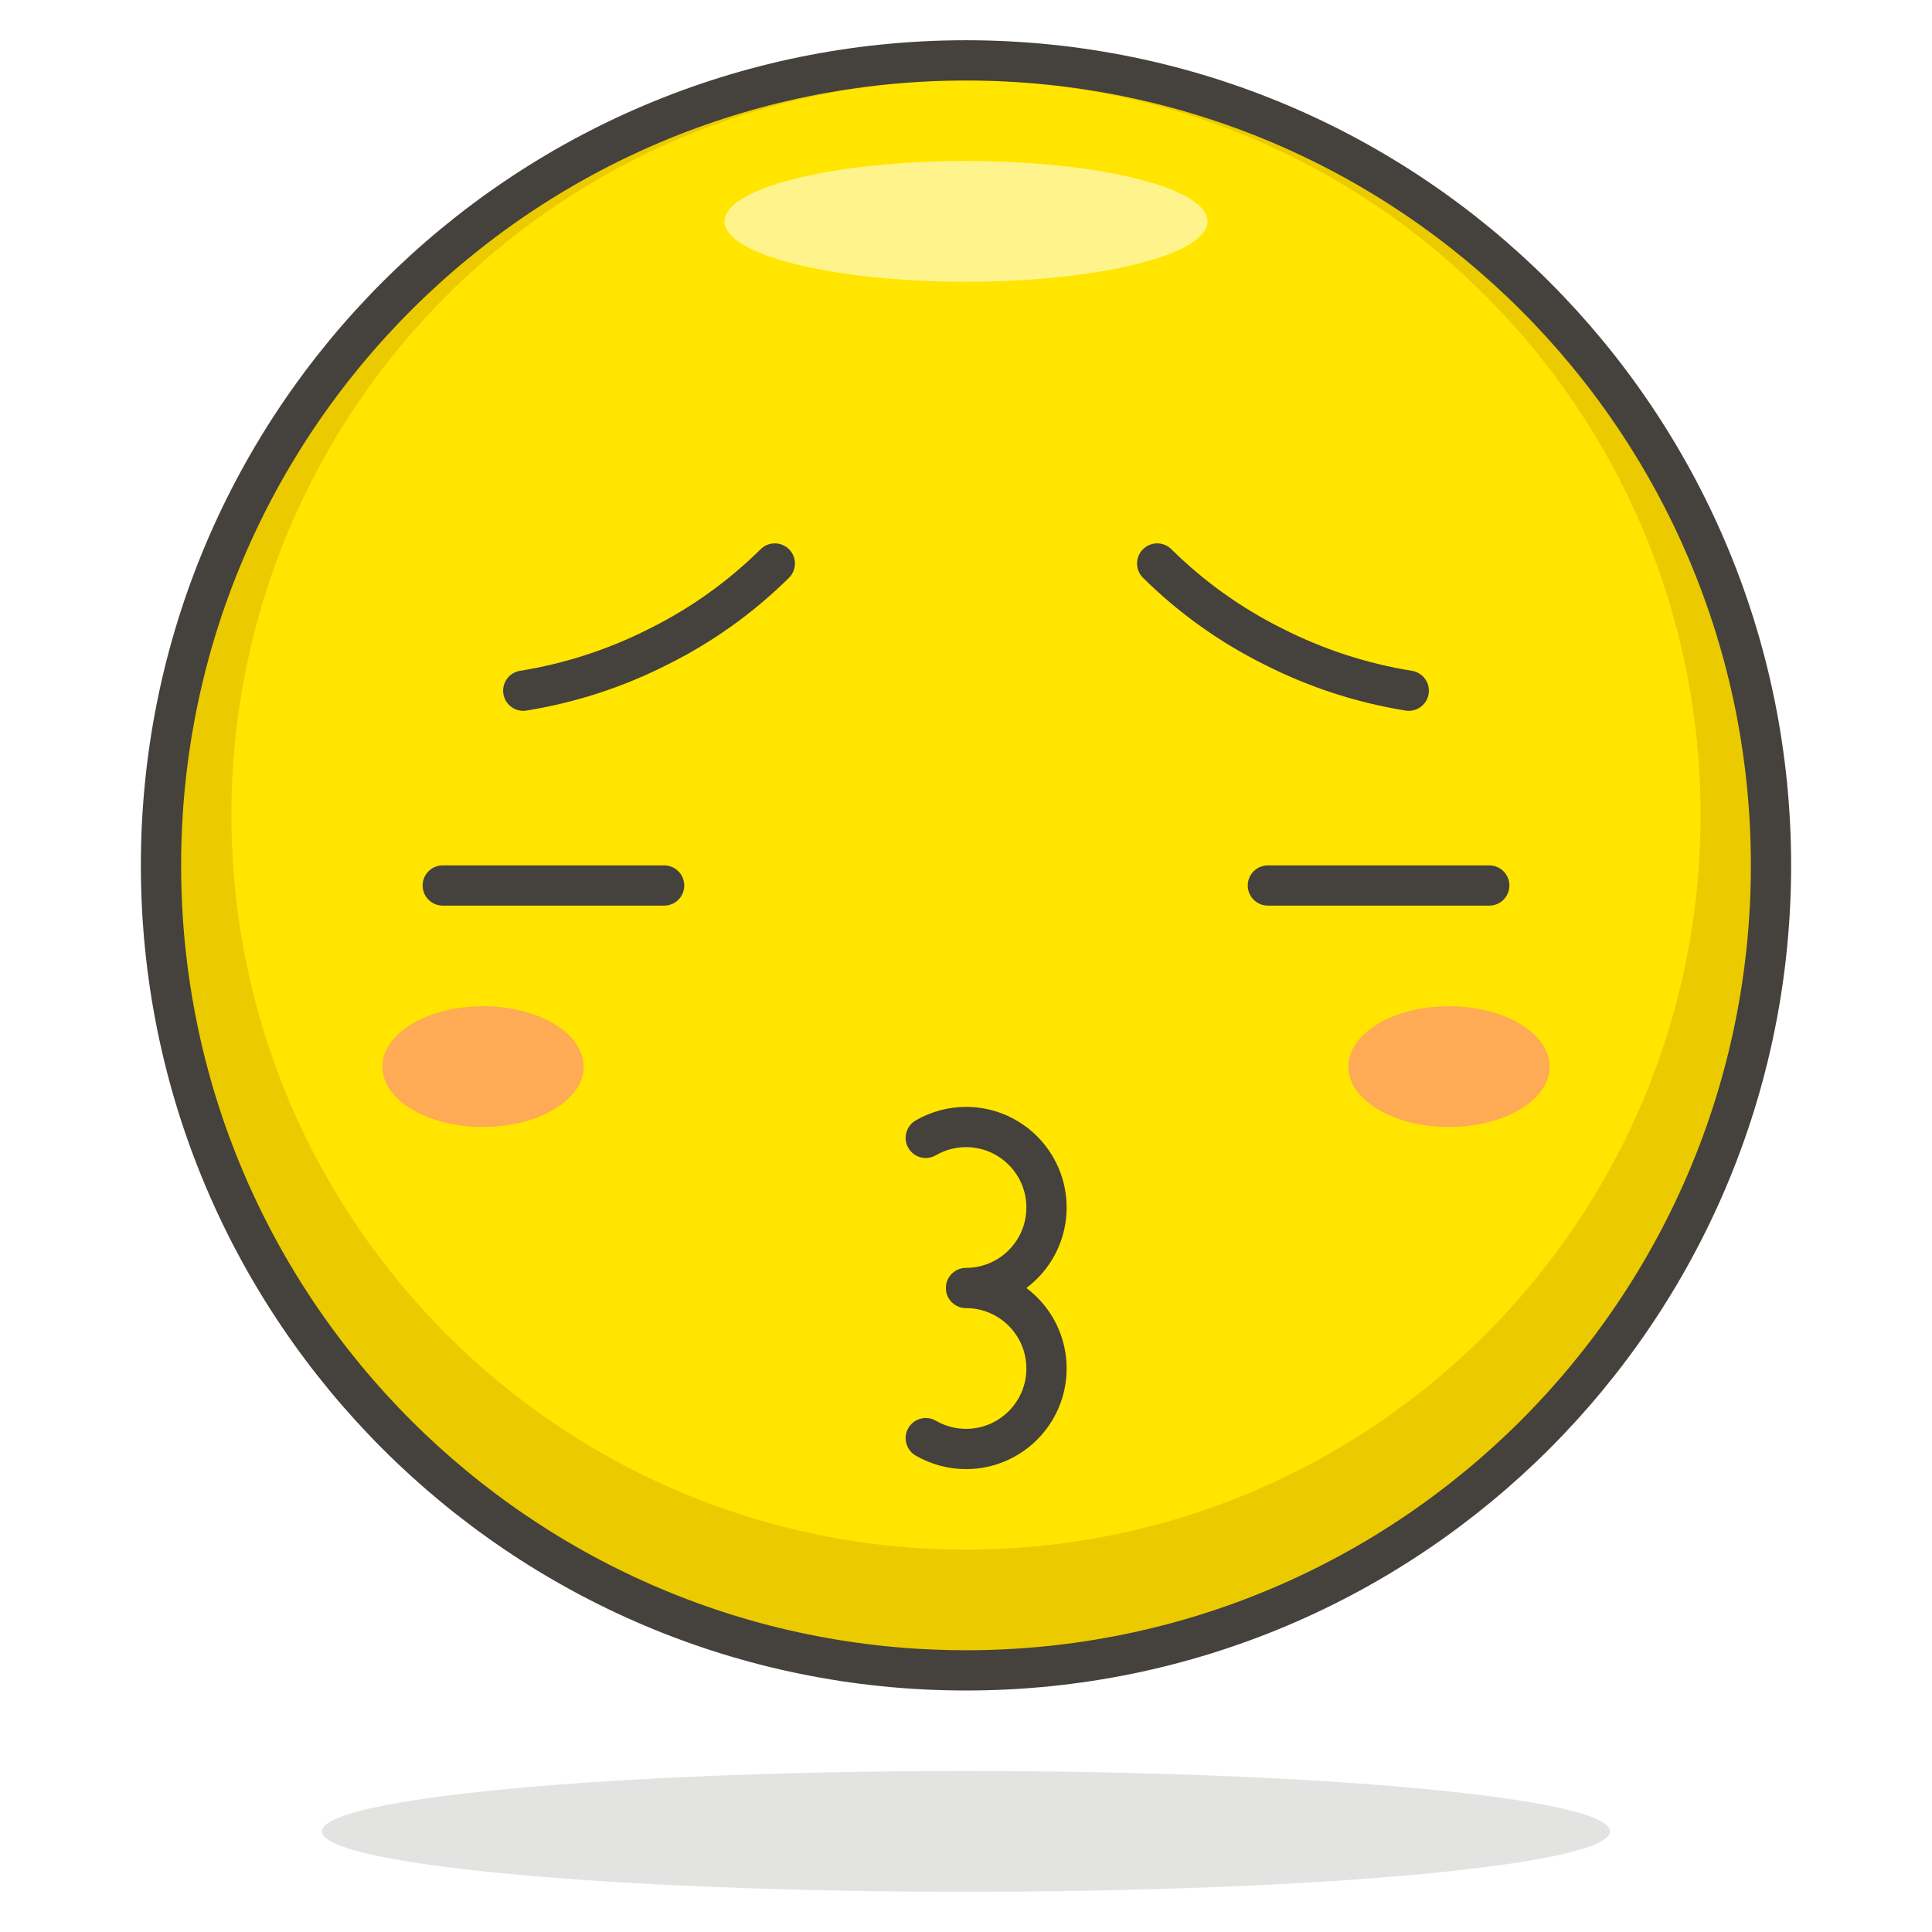
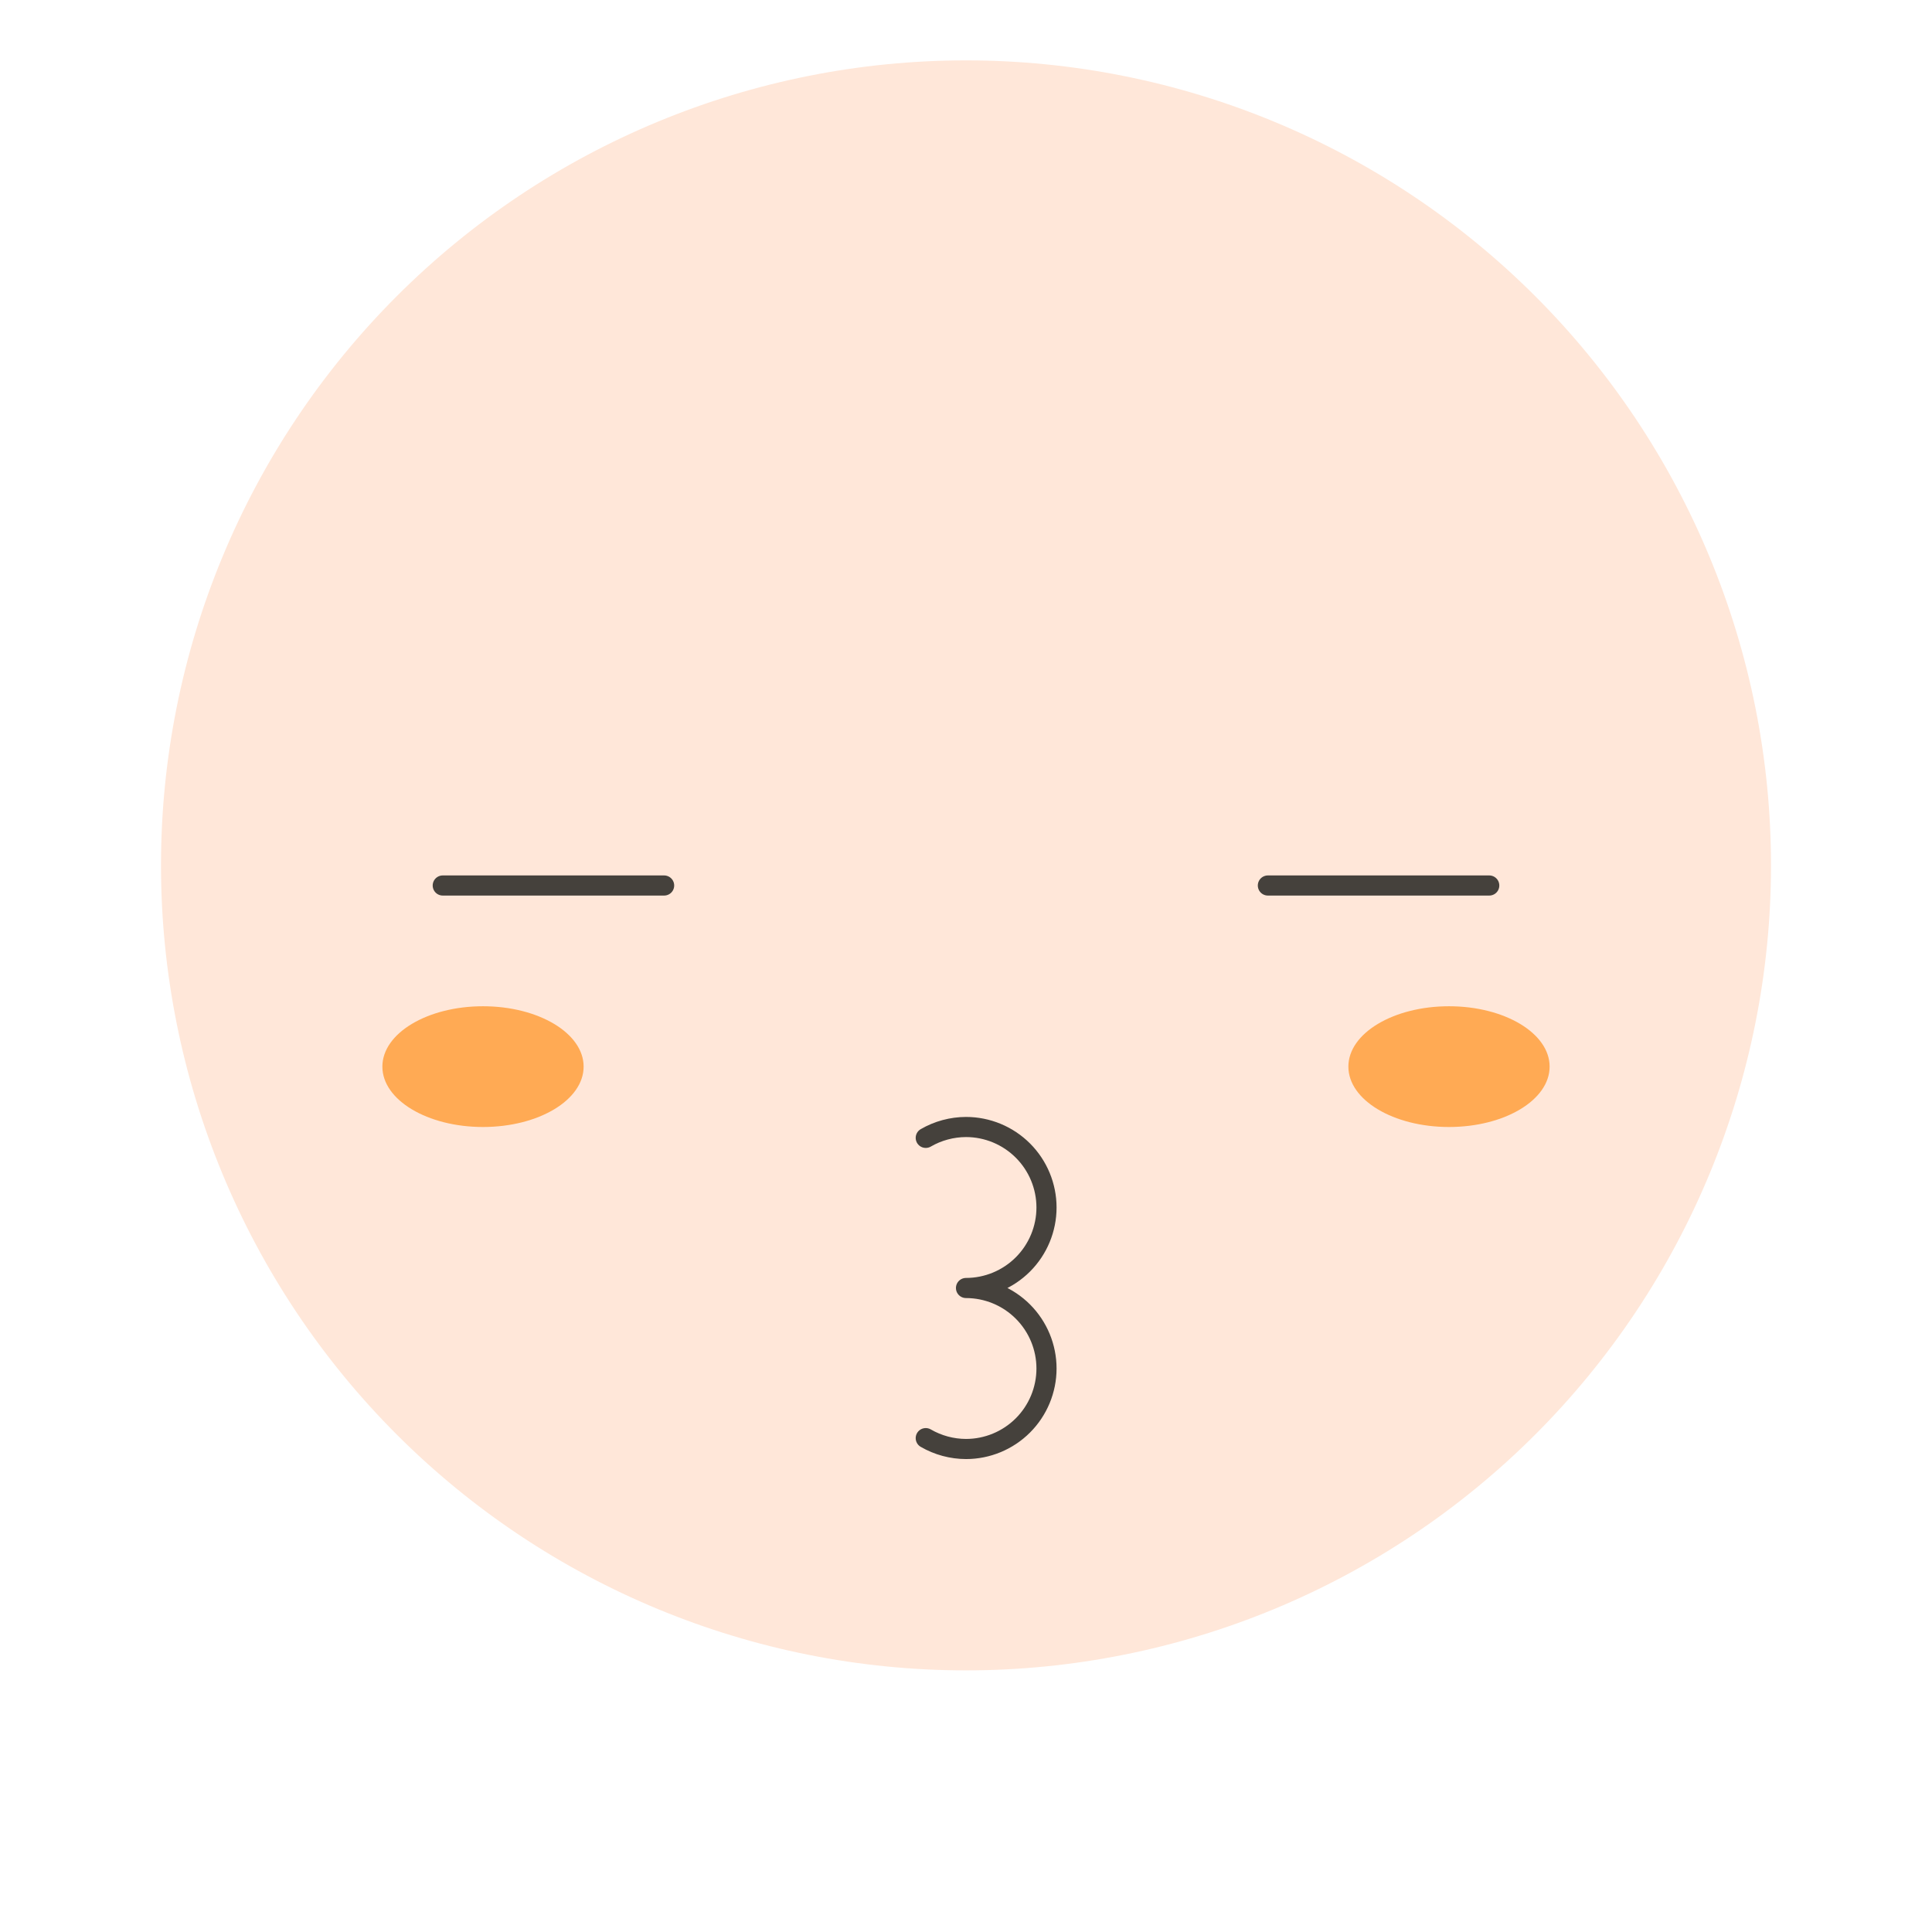
- <svg xmlns="http://www.w3.org/2000/svg" viewBox="0 0 48 48">
-   <path d="M4 21.5a20 20 0 1 0 40 0 20 20 0 1 0 -40 0Z" fill="#ffe500" stroke-width="1" />
-   <path d="M24 1.5a20 20 0 1 0 20 20 20 20 0 0 0 -20 -20Zm0 37a18.25 18.25 0 1 1 18.25 -18.25A18.25 18.25 0 0 1 24 38.5Z" fill="#ebcb00" stroke-width="1" />
-   <path d="M18 5.5a6 1.5 0 1 0 12 0 6 1.5 0 1 0 -12 0Z" fill="#fff48c" stroke-width="1" />
-   <path d="M8 45.5a16 1.5 0 1 0 32 0 16 1.5 0 1 0 -32 0Z" fill="#45413c" opacity=".15" stroke-width="1" />
-   <path d="M4 21.5a20 20 0 1 0 40 0 20 20 0 1 0 -40 0Z" fill="none" stroke="#45413c" stroke-linecap="round" stroke-linejoin="round" stroke-width="1" />
-   <path d="M23 28.27a2 2 0 0 1 1 -0.27 2 2 0 1 1 0 4 2 2 0 1 1 0 4 2 2 0 0 1 -1 -0.27" fill="none" stroke="#45413c" stroke-linecap="round" stroke-linejoin="round" stroke-width="1" />
-   <path d="M16.5 22 11 22" fill="none" stroke="#45413c" stroke-linecap="round" stroke-linejoin="round" stroke-width="1" />
-   <path d="M9.5 26.5c0 0.83 1.12 1.5 2.5 1.5s2.5 -0.67 2.5 -1.5S13.38 25 12 25s-2.5 0.67 -2.5 1.5Z" fill="#ffaa54" stroke-width="1" />
-   <path d="M13 17.16a11.43 11.43 0 0 0 3.37 -1.1A11.18 11.18 0 0 0 19.25 14" fill="none" stroke="#45413c" stroke-linecap="round" stroke-linejoin="round" stroke-width="1" />
-   <path d="m31.5 22 5.5 0" fill="none" stroke="#45413c" stroke-linecap="round" stroke-linejoin="round" stroke-width="1" />
-   <path d="M38.5 26.5c0 0.83 -1.12 1.5 -2.5 1.5s-2.5 -0.67 -2.5 -1.5S34.62 25 36 25s2.5 0.67 2.5 1.5Z" fill="#ffaa54" stroke-width="1" />
-   <path d="M35 17.16a11.43 11.43 0 0 1 -3.37 -1.1A11.18 11.18 0 0 1 28.75 14" fill="none" stroke="#45413c" stroke-linecap="round" stroke-linejoin="round" stroke-width="1" />
+ <svg xmlns="http://www.w3.org/2000/svg" width="48" height="48" viewBox="0 0 48 48" fill="none">
+   <path d="M4 21.5C4 26.804 6.107 31.891 9.858 35.642C13.609 39.393 18.696 41.5 24 41.5C29.304 41.5 34.391 39.393 38.142 35.642C41.893 31.891 44 26.804 44 21.5C44 16.196 41.893 11.109 38.142 7.358C34.391 3.607 29.304 1.5 24 1.5C18.696 1.5 13.609 3.607 9.858 7.358C6.107 11.109 4 16.196 4 21.5Z" fill="#FFE7D9" />
+   <path d="M23 28.27C23.304 28.094 23.649 28.001 24 28C24.53 28 25.039 28.211 25.414 28.586C25.789 28.961 26 29.47 26 30C26 30.53 25.789 31.039 25.414 31.414C25.039 31.789 24.53 32 24 32C24.53 32 25.039 32.211 25.414 32.586C25.789 32.961 26 33.47 26 34C26 34.53 25.789 35.039 25.414 35.414C25.039 35.789 24.53 36 24 36C23.649 35.999 23.304 35.906 23 35.73" stroke="#45413C" stroke-width="0.5" stroke-linecap="round" stroke-linejoin="round" />
+   <path d="M16.5 22H11" stroke="#45413C" stroke-width="0.5" stroke-linecap="round" stroke-linejoin="round" />
+   <path d="M9.5 26.5C9.5 27.33 10.62 28 12 28C13.38 28 14.5 27.33 14.5 26.5C14.5 25.67 13.38 25 12 25C10.62 25 9.5 25.67 9.5 26.5Z" fill="#FFAA54" />
+   <path d="M31.5 22H37" stroke="#45413C" stroke-width="0.5" stroke-linecap="round" stroke-linejoin="round" />
+   <path d="M38.5 26.5C38.5 27.33 37.38 28 36 28C34.62 28 33.5 27.33 33.5 26.5C33.5 25.67 34.62 25 36 25C37.38 25 38.5 25.67 38.5 26.5Z" fill="#FFAA54" />
</svg>
